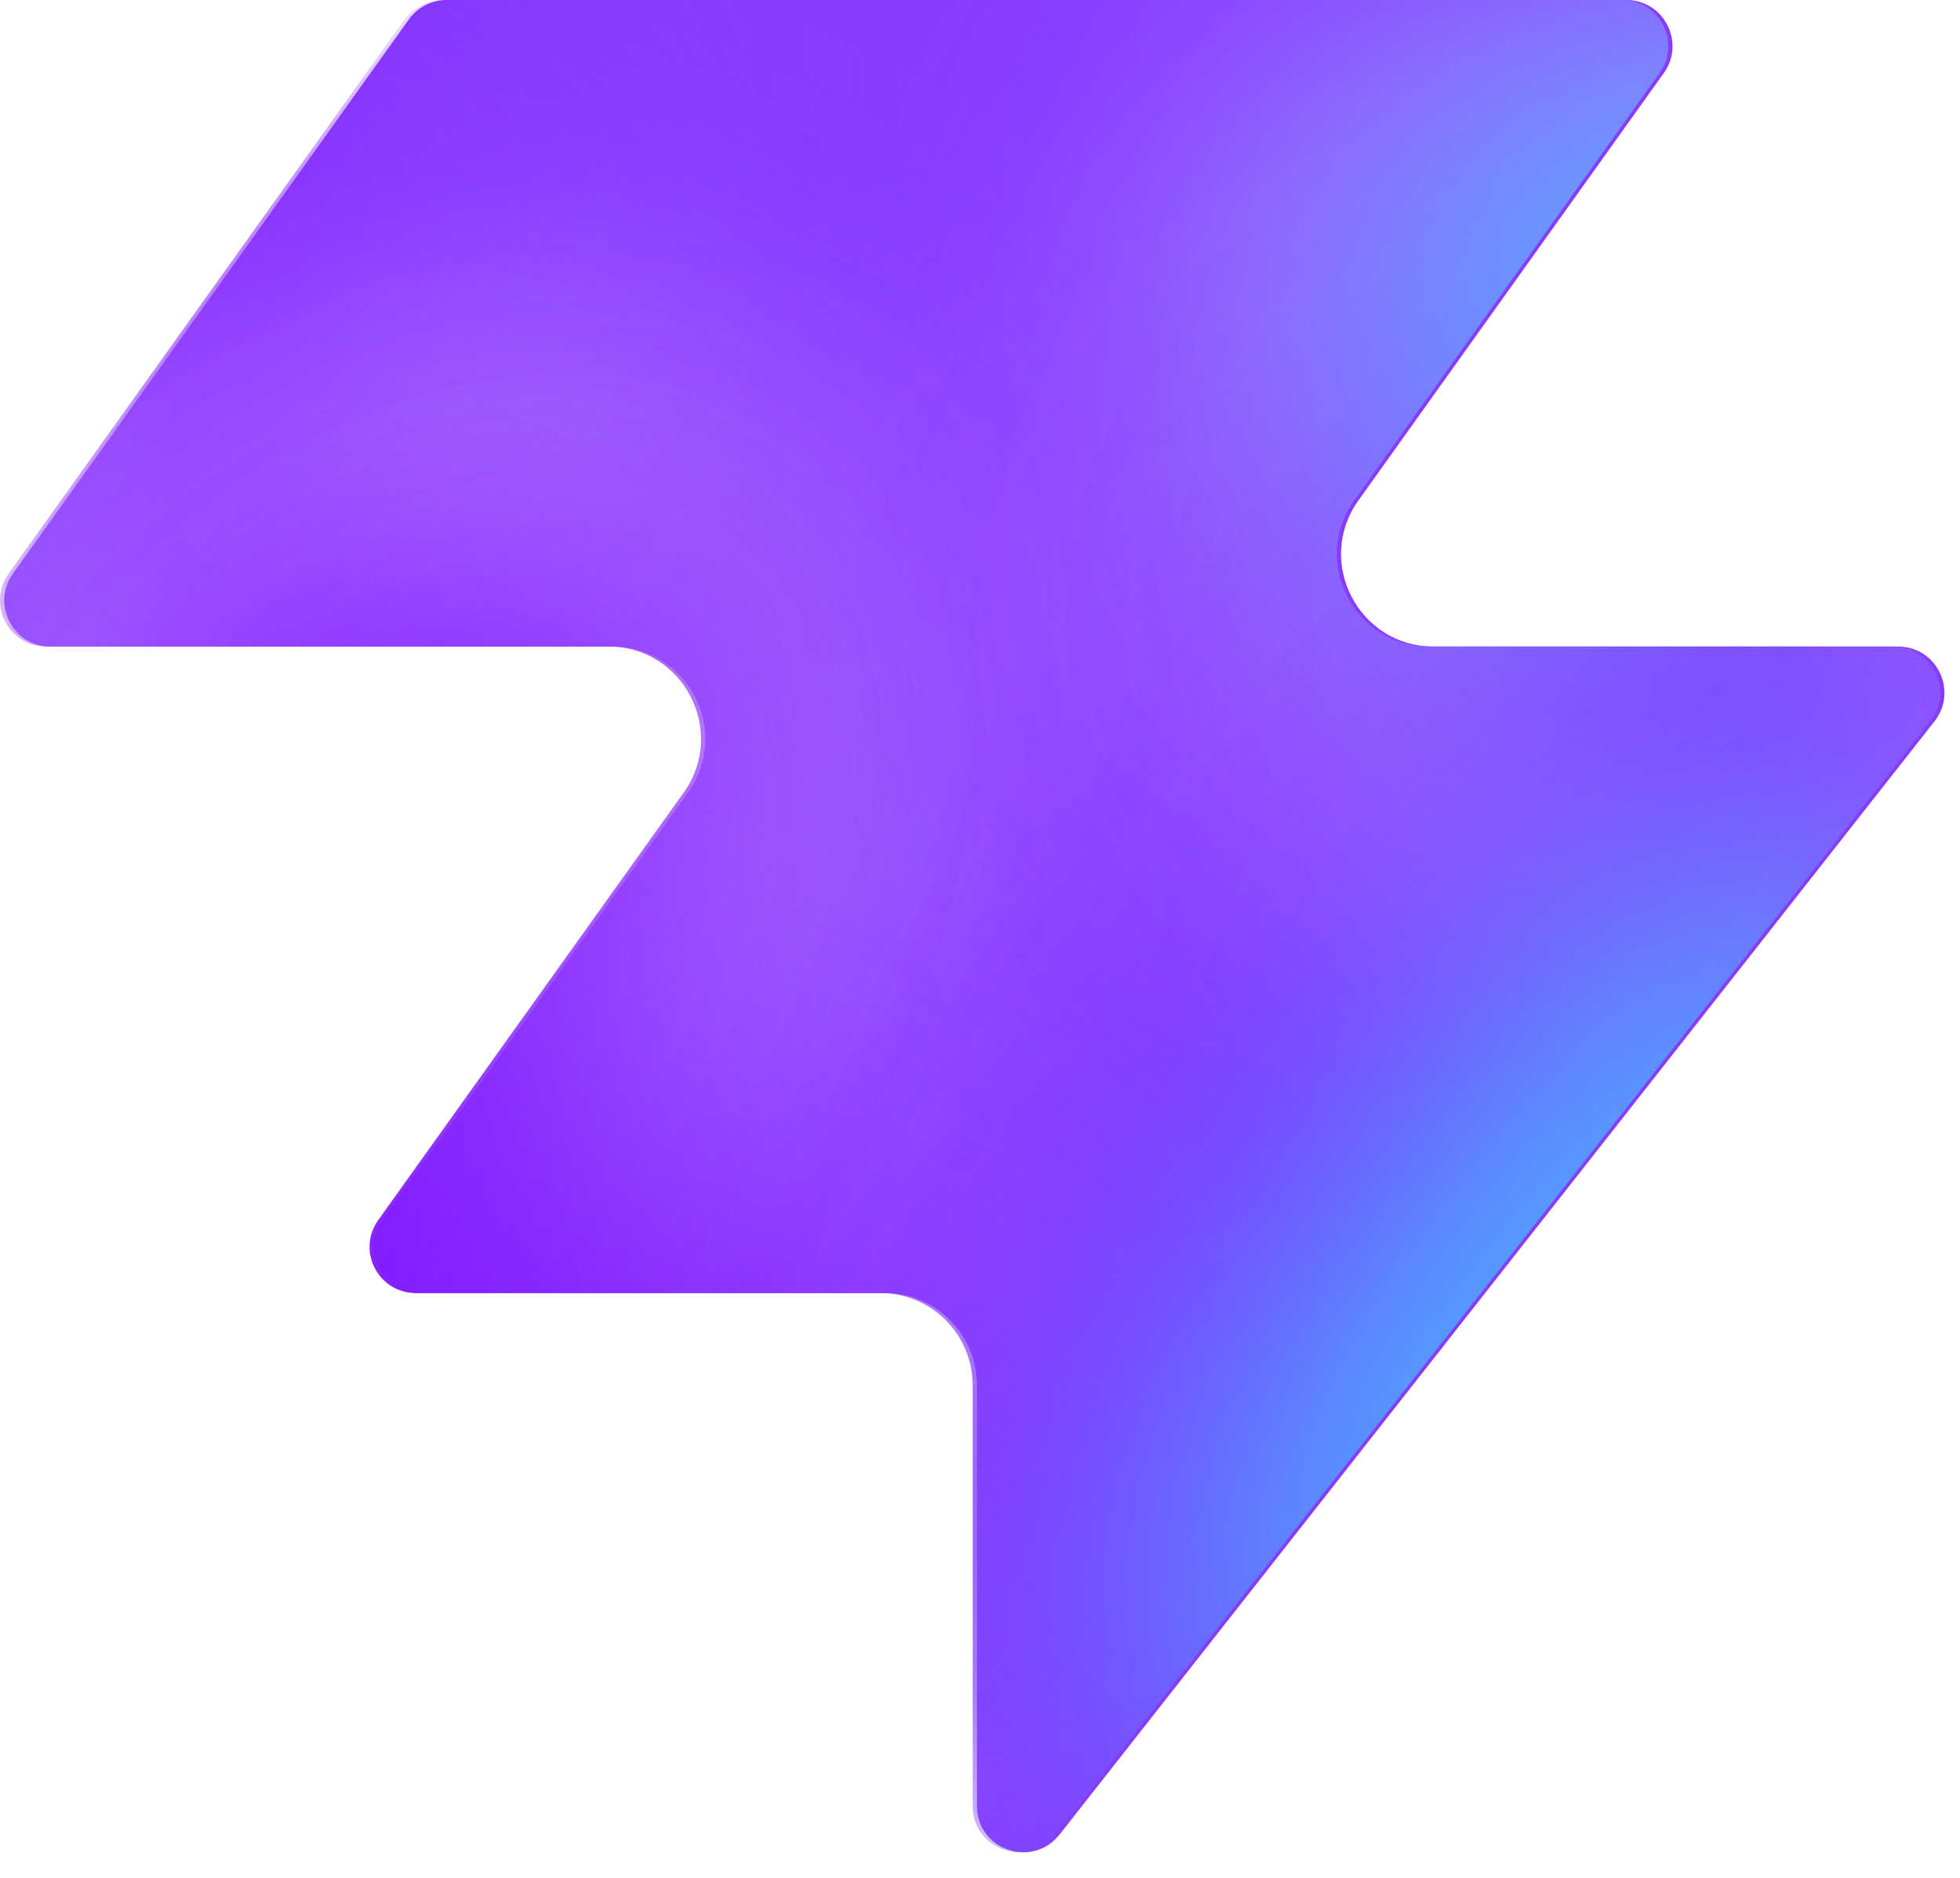
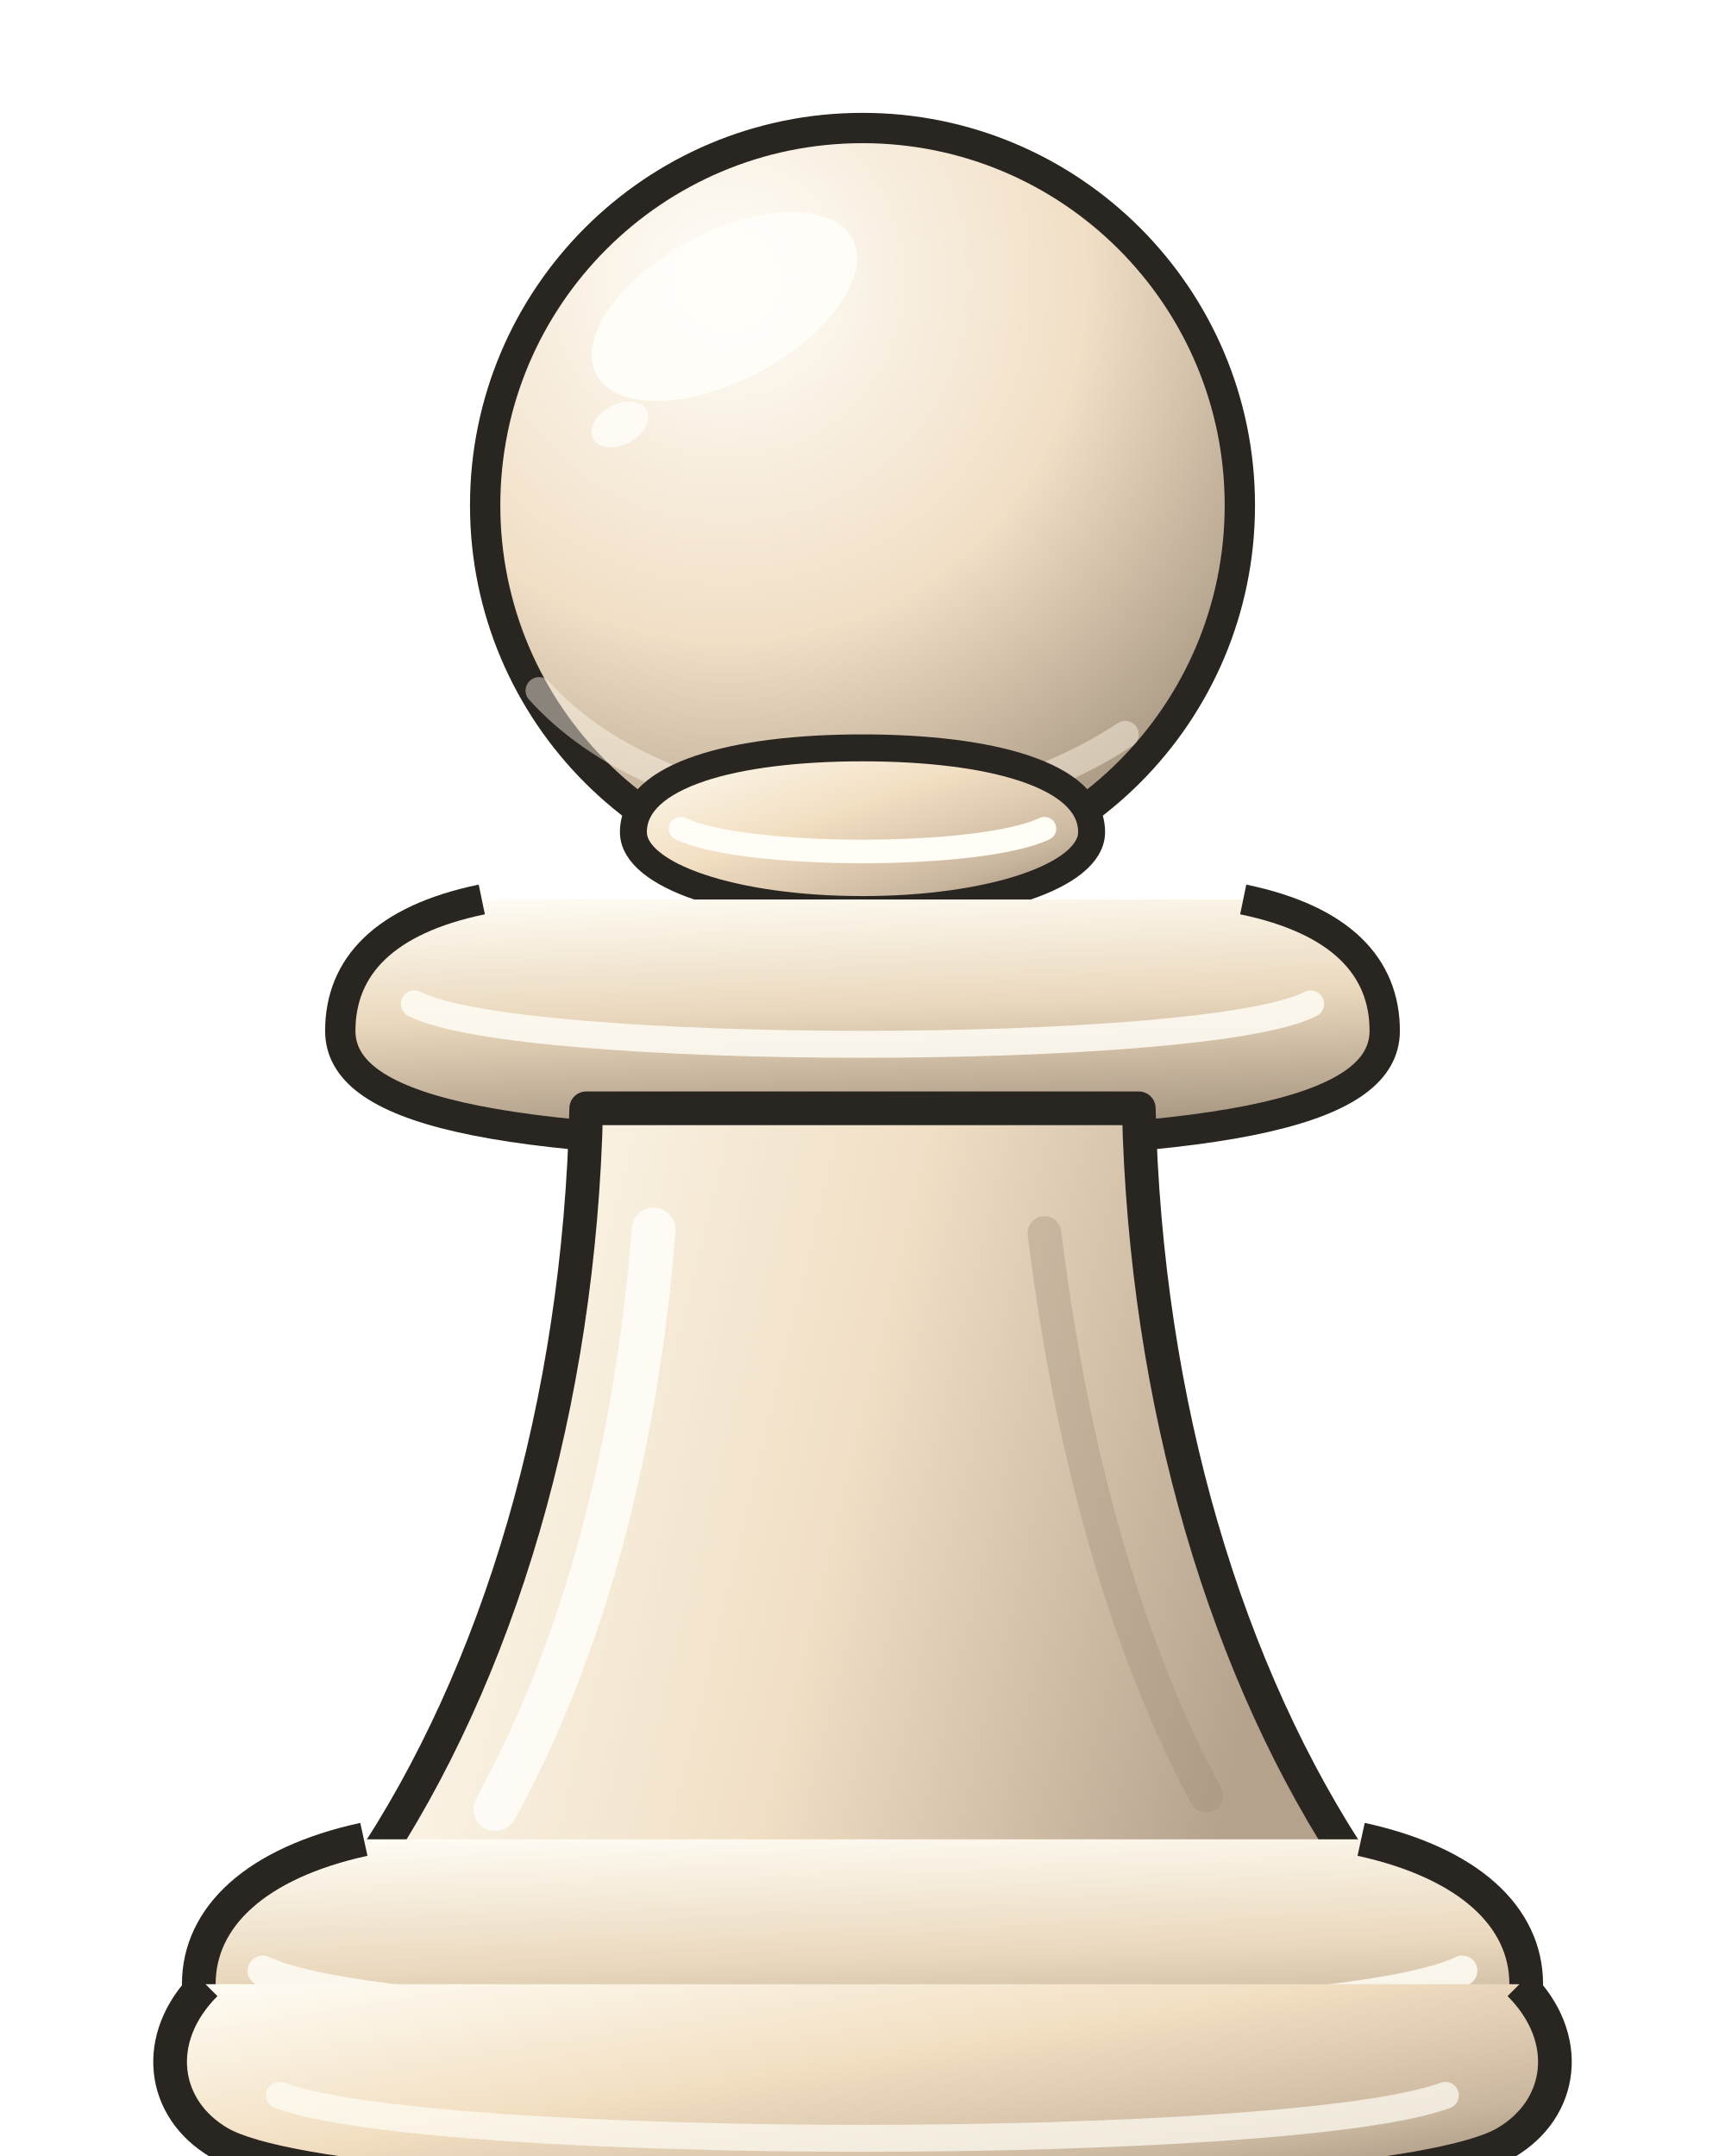
- <svg xmlns="http://www.w3.org/2000/svg" width="48" height="46" fill="none" viewBox="0 0 48 46">
-   <path fill="#863bff" d="M25.946 44.938c-.664.845-2.021.375-2.021-.698V33.937a2.26 2.26 0 0 0-2.262-2.262H10.287c-.92 0-1.456-1.04-.92-1.788l7.48-10.471c1.07-1.497 0-3.578-1.842-3.578H1.237c-.92 0-1.456-1.04-.92-1.788L10.013.474c.214-.297.556-.474.92-.474h28.894c.92 0 1.456 1.04.92 1.788l-7.48 10.471c-1.07 1.498 0 3.579 1.842 3.579h11.377c.943 0 1.473 1.088.89 1.83L25.947 44.94z" style="fill:#863bff;fill:color(display-p3 .525 .23 1);fill-opacity:1" />
-   <mask id="a" width="48" height="46" x="0" y="0" maskUnits="userSpaceOnUse" style="mask-type:alpha">
-     <path fill="#000" d="M25.842 44.938c-.664.844-2.021.375-2.021-.698V33.937a2.26 2.26 0 0 0-2.262-2.262H10.183c-.92 0-1.456-1.04-.92-1.788l7.48-10.471c1.07-1.498 0-3.579-1.842-3.579H1.133c-.92 0-1.456-1.04-.92-1.787L9.91.473c.214-.297.556-.474.92-.474h28.894c.92 0 1.456 1.04.92 1.788l-7.48 10.471c-1.07 1.498 0 3.578 1.842 3.578h11.377c.943 0 1.473 1.088.89 1.832L25.843 44.94z" style="fill:#000;fill-opacity:1" />
-   </mask>
-   <g mask="url(#a)">
-     <g filter="url(#b)">
-       <ellipse cx="5.508" cy="14.704" fill="#ede6ff" rx="5.508" ry="14.704" style="fill:#ede6ff;fill:color(display-p3 .927 .903 1);fill-opacity:1" transform="matrix(.00324 1 1 -.00324 -4.47 31.516)" />
-     </g>
-     <g filter="url(#c)">
-       <ellipse cx="10.399" cy="29.851" fill="#ede6ff" rx="10.399" ry="29.851" style="fill:#ede6ff;fill:color(display-p3 .927 .903 1);fill-opacity:1" transform="matrix(.00324 1 1 -.00324 -39.328 7.883)" />
-     </g>
-     <g filter="url(#d)">
-       <ellipse cx="5.508" cy="30.487" fill="#7e14ff" rx="5.508" ry="30.487" style="fill:#7e14ff;fill:color(display-p3 .492 .077 1);fill-opacity:1" transform="rotate(89.814 -25.913 -14.639)scale(1 -1)" />
-     </g>
-     <g filter="url(#e)">
-       <ellipse cx="5.508" cy="30.599" fill="#7e14ff" rx="5.508" ry="30.599" style="fill:#7e14ff;fill:color(display-p3 .492 .077 1);fill-opacity:1" transform="rotate(89.814 -32.644 -3.334)scale(1 -1)" />
-     </g>
-     <g filter="url(#f)">
-       <ellipse cx="5.508" cy="30.599" fill="#7e14ff" rx="5.508" ry="30.599" style="fill:#7e14ff;fill:color(display-p3 .492 .077 1);fill-opacity:1" transform="matrix(.00324 1 1 -.00324 -34.34 30.47)" />
-     </g>
-     <g filter="url(#g)">
-       <ellipse cx="14.072" cy="22.078" fill="#ede6ff" rx="14.072" ry="22.078" style="fill:#ede6ff;fill:color(display-p3 .927 .903 1);fill-opacity:1" transform="rotate(93.35 24.506 48.493)scale(-1 1)" />
-     </g>
-     <g filter="url(#h)">
-       <ellipse cx="3.47" cy="21.501" fill="#7e14ff" rx="3.47" ry="21.501" style="fill:#7e14ff;fill:color(display-p3 .492 .077 1);fill-opacity:1" transform="rotate(89.009 28.708 47.59)scale(-1 1)" />
-     </g>
-     <g filter="url(#i)">
-       <ellipse cx="3.47" cy="21.501" fill="#7e14ff" rx="3.47" ry="21.501" style="fill:#7e14ff;fill:color(display-p3 .492 .077 1);fill-opacity:1" transform="rotate(89.009 28.708 47.59)scale(-1 1)" />
-     </g>
-     <g filter="url(#j)">
-       <ellipse cx=".387" cy="8.972" fill="#7e14ff" rx="4.407" ry="29.108" style="fill:#7e14ff;fill:color(display-p3 .492 .077 1);fill-opacity:1" transform="rotate(39.51 .387 8.972)" />
-     </g>
-     <g filter="url(#k)">
-       <ellipse cx="47.523" cy="-6.092" fill="#7e14ff" rx="4.407" ry="29.108" style="fill:#7e14ff;fill:color(display-p3 .492 .077 1);fill-opacity:1" transform="rotate(37.892 47.523 -6.092)" />
-     </g>
-     <g filter="url(#l)">
-       <ellipse cx="41.412" cy="6.333" fill="#47bfff" rx="5.971" ry="9.665" style="fill:#47bfff;fill:color(display-p3 .28 .748 1);fill-opacity:1" transform="rotate(37.892 41.412 6.333)" />
-     </g>
-     <g filter="url(#m)">
-       <ellipse cx="-1.879" cy="38.332" fill="#7e14ff" rx="4.407" ry="29.108" style="fill:#7e14ff;fill:color(display-p3 .492 .077 1);fill-opacity:1" transform="rotate(37.892 -1.88 38.332)" />
-     </g>
-     <g filter="url(#n)">
-       <ellipse cx="-1.879" cy="38.332" fill="#7e14ff" rx="4.407" ry="29.108" style="fill:#7e14ff;fill:color(display-p3 .492 .077 1);fill-opacity:1" transform="rotate(37.892 -1.88 38.332)" />
-     </g>
-     <g filter="url(#o)">
-       <ellipse cx="35.651" cy="29.907" fill="#7e14ff" rx="4.407" ry="29.108" style="fill:#7e14ff;fill:color(display-p3 .492 .077 1);fill-opacity:1" transform="rotate(37.892 35.651 29.907)" />
-     </g>
-     <g filter="url(#p)">
-       <ellipse cx="38.418" cy="32.4" fill="#47bfff" rx="5.971" ry="15.297" style="fill:#47bfff;fill:color(display-p3 .28 .748 1);fill-opacity:1" transform="rotate(37.892 38.418 32.4)" />
-     </g>
-   </g>
+ <svg xmlns="http://www.w3.org/2000/svg" viewBox="0 0 512 640" role="img" aria-labelledby="title desc">
  <defs>
-     <filter id="b" width="60.045" height="41.654" x="-19.77" y="16.149" color-interpolation-filters="sRGB" filterUnits="userSpaceOnUse">
-       <feFlood flood-opacity="0" result="BackgroundImageFix" />
-       <feBlend in="SourceGraphic" in2="BackgroundImageFix" result="shape" />
-       <feGaussianBlur result="effect1_foregroundBlur_2002_17158" stdDeviation="7.659" />
-     </filter>
-     <filter id="c" width="90.34" height="51.437" x="-54.613" y="-7.533" color-interpolation-filters="sRGB" filterUnits="userSpaceOnUse">
-       <feFlood flood-opacity="0" result="BackgroundImageFix" />
-       <feBlend in="SourceGraphic" in2="BackgroundImageFix" result="shape" />
-       <feGaussianBlur result="effect1_foregroundBlur_2002_17158" stdDeviation="7.659" />
-     </filter>
-     <filter id="d" width="79.355" height="29.4" x="-49.64" y="2.03" color-interpolation-filters="sRGB" filterUnits="userSpaceOnUse">
-       <feFlood flood-opacity="0" result="BackgroundImageFix" />
-       <feBlend in="SourceGraphic" in2="BackgroundImageFix" result="shape" />
-       <feGaussianBlur result="effect1_foregroundBlur_2002_17158" stdDeviation="4.596" />
-     </filter>
-     <filter id="e" width="79.579" height="29.4" x="-45.045" y="20.029" color-interpolation-filters="sRGB" filterUnits="userSpaceOnUse">
-       <feFlood flood-opacity="0" result="BackgroundImageFix" />
-       <feBlend in="SourceGraphic" in2="BackgroundImageFix" result="shape" />
-       <feGaussianBlur result="effect1_foregroundBlur_2002_17158" stdDeviation="4.596" />
-     </filter>
-     <filter id="f" width="79.579" height="29.4" x="-43.513" y="21.178" color-interpolation-filters="sRGB" filterUnits="userSpaceOnUse">
-       <feFlood flood-opacity="0" result="BackgroundImageFix" />
-       <feBlend in="SourceGraphic" in2="BackgroundImageFix" result="shape" />
-       <feGaussianBlur result="effect1_foregroundBlur_2002_17158" stdDeviation="4.596" />
-     </filter>
-     <filter id="g" width="74.749" height="58.852" x="15.756" y="-17.901" color-interpolation-filters="sRGB" filterUnits="userSpaceOnUse">
-       <feFlood flood-opacity="0" result="BackgroundImageFix" />
-       <feBlend in="SourceGraphic" in2="BackgroundImageFix" result="shape" />
-       <feGaussianBlur result="effect1_foregroundBlur_2002_17158" stdDeviation="7.659" />
-     </filter>
-     <filter id="h" width="61.377" height="25.362" x="23.548" y="2.284" color-interpolation-filters="sRGB" filterUnits="userSpaceOnUse">
-       <feFlood flood-opacity="0" result="BackgroundImageFix" />
-       <feBlend in="SourceGraphic" in2="BackgroundImageFix" result="shape" />
-       <feGaussianBlur result="effect1_foregroundBlur_2002_17158" stdDeviation="4.596" />
-     </filter>
-     <filter id="i" width="61.377" height="25.362" x="23.548" y="2.284" color-interpolation-filters="sRGB" filterUnits="userSpaceOnUse">
-       <feFlood flood-opacity="0" result="BackgroundImageFix" />
-       <feBlend in="SourceGraphic" in2="BackgroundImageFix" result="shape" />
-       <feGaussianBlur result="effect1_foregroundBlur_2002_17158" stdDeviation="4.596" />
-     </filter>
-     <filter id="j" width="56.045" height="63.649" x="-27.636" y="-22.853" color-interpolation-filters="sRGB" filterUnits="userSpaceOnUse">
-       <feFlood flood-opacity="0" result="BackgroundImageFix" />
-       <feBlend in="SourceGraphic" in2="BackgroundImageFix" result="shape" />
-       <feGaussianBlur result="effect1_foregroundBlur_2002_17158" stdDeviation="4.596" />
-     </filter>
-     <filter id="k" width="54.814" height="64.646" x="20.116" y="-38.415" color-interpolation-filters="sRGB" filterUnits="userSpaceOnUse">
-       <feFlood flood-opacity="0" result="BackgroundImageFix" />
-       <feBlend in="SourceGraphic" in2="BackgroundImageFix" result="shape" />
-       <feGaussianBlur result="effect1_foregroundBlur_2002_17158" stdDeviation="4.596" />
-     </filter>
-     <filter id="l" width="33.541" height="35.313" x="24.641" y="-11.323" color-interpolation-filters="sRGB" filterUnits="userSpaceOnUse">
-       <feFlood flood-opacity="0" result="BackgroundImageFix" />
-       <feBlend in="SourceGraphic" in2="BackgroundImageFix" result="shape" />
-       <feGaussianBlur result="effect1_foregroundBlur_2002_17158" stdDeviation="4.596" />
-     </filter>
-     <filter id="m" width="54.814" height="64.646" x="-29.286" y="6.009" color-interpolation-filters="sRGB" filterUnits="userSpaceOnUse">
-       <feFlood flood-opacity="0" result="BackgroundImageFix" />
-       <feBlend in="SourceGraphic" in2="BackgroundImageFix" result="shape" />
-       <feGaussianBlur result="effect1_foregroundBlur_2002_17158" stdDeviation="4.596" />
-     </filter>
-     <filter id="n" width="54.814" height="64.646" x="-29.286" y="6.009" color-interpolation-filters="sRGB" filterUnits="userSpaceOnUse">
-       <feFlood flood-opacity="0" result="BackgroundImageFix" />
-       <feBlend in="SourceGraphic" in2="BackgroundImageFix" result="shape" />
-       <feGaussianBlur result="effect1_foregroundBlur_2002_17158" stdDeviation="4.596" />
-     </filter>
-     <filter id="o" width="54.814" height="64.646" x="8.244" y="-2.416" color-interpolation-filters="sRGB" filterUnits="userSpaceOnUse">
-       <feFlood flood-opacity="0" result="BackgroundImageFix" />
-       <feBlend in="SourceGraphic" in2="BackgroundImageFix" result="shape" />
-       <feGaussianBlur result="effect1_foregroundBlur_2002_17158" stdDeviation="4.596" />
-     </filter>
-     <filter id="p" width="39.409" height="43.623" x="18.713" y="10.588" color-interpolation-filters="sRGB" filterUnits="userSpaceOnUse">
-       <feFlood flood-opacity="0" result="BackgroundImageFix" />
-       <feBlend in="SourceGraphic" in2="BackgroundImageFix" result="shape" />
-       <feGaussianBlur result="effect1_foregroundBlur_2002_17158" stdDeviation="4.596" />
-     </filter>
+     <linearGradient id="ivory" x1="0" y1="0" x2="1" y2="1">
+       <stop offset="0" stop-color="#fffdf5" />
+       <stop offset=".42" stop-color="#f2dfc2" />
+       <stop offset=".76" stop-color="#c9b69e" />
+       <stop offset="1" stop-color="#8f806f" />
+     </linearGradient>
+     <linearGradient id="base" x1="0" y1="0" x2=".15" y2="1">
+       <stop offset="0" stop-color="#fffdf5" />
+       <stop offset=".5" stop-color="#ead8bd" />
+       <stop offset="1" stop-color="#a89782" />
+     </linearGradient>
+     <linearGradient id="stem" x1="0" y1="0" x2="1" y2=".2">
+       <stop offset="0" stop-color="#fffdf5" />
+       <stop offset=".55" stop-color="#f0dfc5" />
+       <stop offset="1" stop-color="#b5a28d" />
+     </linearGradient>
+     <radialGradient id="head" cx=".32" cy=".2" r=".85">
+       <stop offset="0" stop-color="#fffefa" />
+       <stop offset=".56" stop-color="#f1dfc6" />
+       <stop offset="1" stop-color="#a99883" />
+     </radialGradient>
  </defs>
+   <circle cx="256" cy="150" r="112" fill="url(#head)" stroke="#292521" stroke-width="9" />
+   <ellipse cx="215" cy="91" rx="43" ry="22" transform="rotate(-28 215 91)" fill="#fffefa" opacity=".9" />
+   <ellipse cx="184" cy="126" rx="9" ry="6" transform="rotate(-28 184 126)" fill="#fffefa" opacity=".8" />
+   <path d="M160 205c35 39 116 51 174 13" fill="none" stroke="#fff8e9" stroke-width="8" opacity=".45" stroke-linecap="round" />
+   <path d="M188 247c0-17 30-25 68-25s68 8 68 25c0 13-30 23-68 23s-68-10-68-23Z" fill="url(#ivory)" stroke="#292521" stroke-width="8" />
+   <path d="M202 246c19 9 89 9 108 0" fill="none" stroke="#fffdf5" stroke-width="7" stroke-linecap="round" />
+   <path d="M143 267c-29 6-42 20-42 39 0 23 43 34 155 34s155-11 155-34c0-19-13-33-42-39" fill="url(#base)" stroke="#292521" stroke-width="9" stroke-linejoin="round" />
+   <path d="M123 298c31 16 235 16 266 0" fill="none" stroke="#fffdf5" stroke-width="8" stroke-linecap="round" opacity=".85" />
+   <path d="M174 329c-2 88-26 168-65 226 27 25 267 25 294 0-39-58-63-138-65-226Z" fill="url(#stem)" stroke="#292521" stroke-width="10" stroke-linejoin="round" />
+   <path d="M194 365c-5 65-21 125-47 172" fill="none" stroke="#fffefa" stroke-width="13" stroke-linecap="round" opacity=".85" />
+   <path d="M310 366c9 73 27 128 48 167" fill="none" stroke="#9e8d79" stroke-width="10" stroke-linecap="round" opacity=".35" />
+   <path d="M108 546c-32 7-49 23-49 43 0 26 79 38 197 38s197-12 197-38c0-20-17-36-49-43" fill="url(#base)" stroke="#292521" stroke-width="10" stroke-linejoin="round" />
+   <path d="M78 585c41 20 315 20 356 0" fill="none" stroke="#fffdf5" stroke-width="9" stroke-linecap="round" opacity=".85" />
+   <path d="M61 589c-16 16-13 37 4 47 39 23 343 23 382 0 17-10 20-31 4-47" fill="url(#ivory)" stroke="#292521" stroke-width="10" stroke-linejoin="round" />
+   <path d="M83 622c46 17 300 17 346 0" fill="none" stroke="#fffdf5" stroke-width="8" stroke-linecap="round" opacity=".7" />
</svg>
